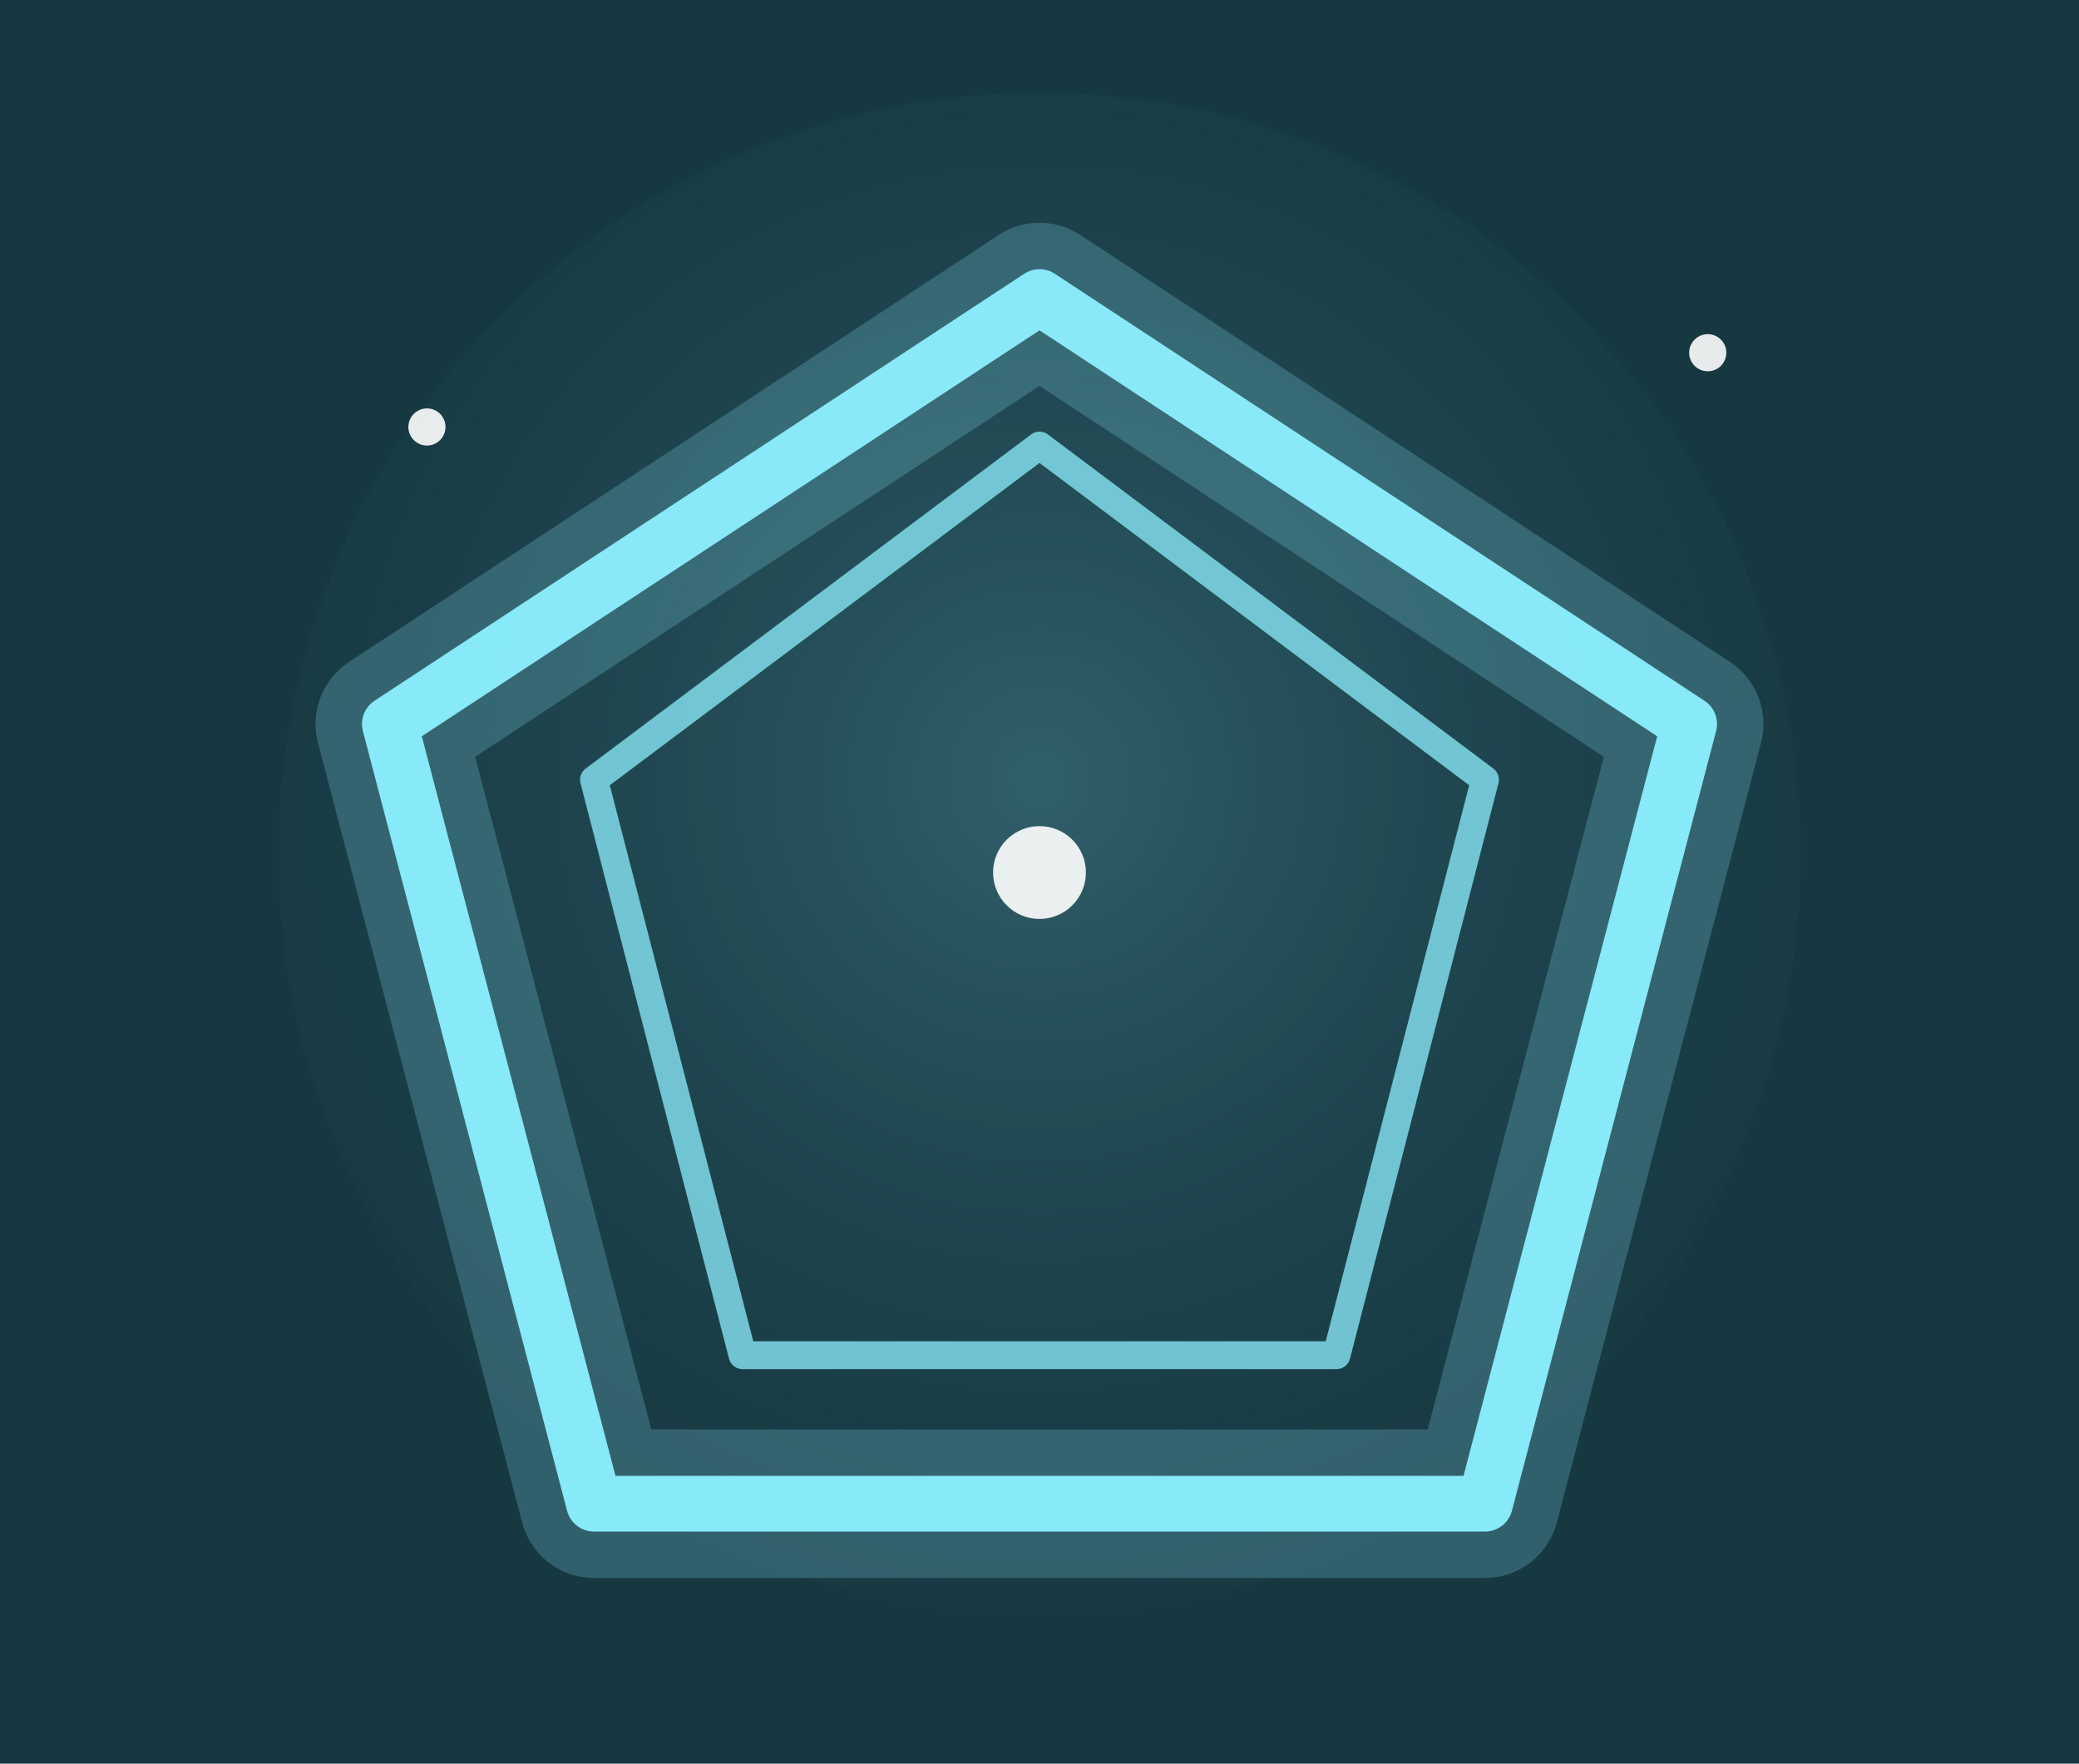
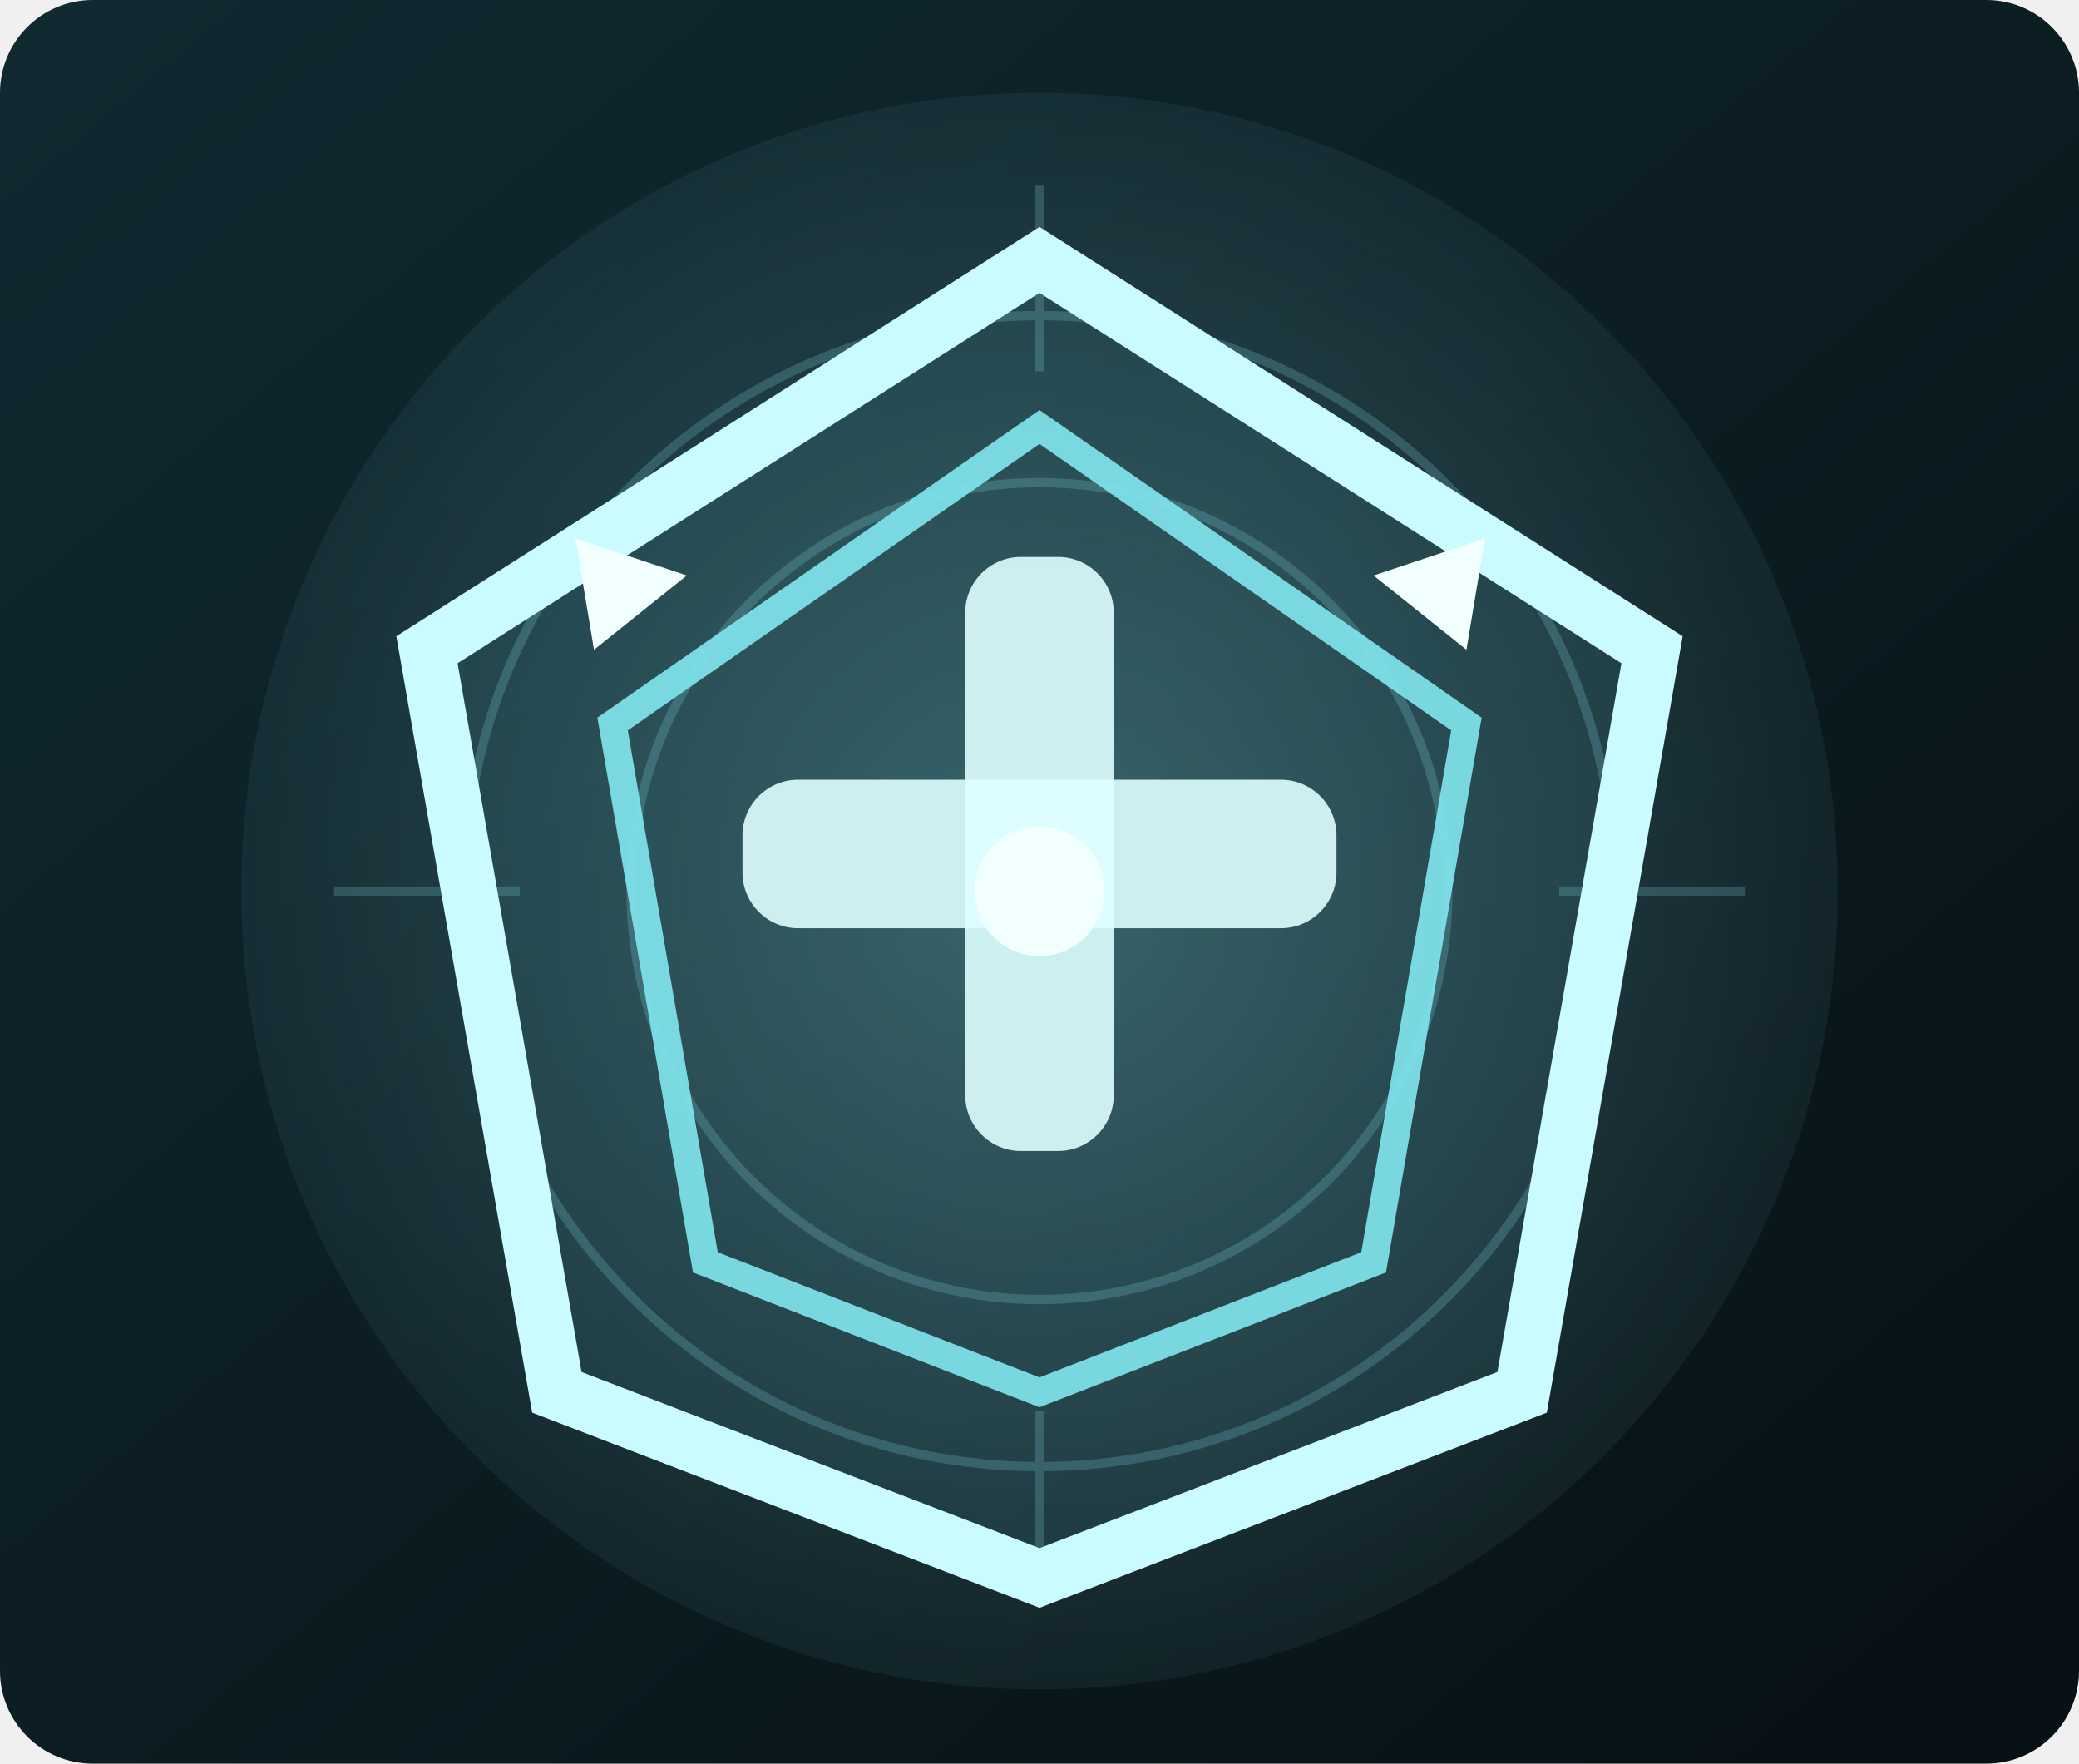
<svg xmlns="http://www.w3.org/2000/svg" width="224" height="190" viewBox="0 0 224 190">
  <defs>
-     <radialGradient id="r" cx="50%" cy="45%" r="70%">
-       <stop offset="0" stop-color="#8defff" stop-opacity=".22" />
-       <stop offset="1" stop-color="#163841" stop-opacity="0" />
+     <linearGradient id="bg" x1="0" y1="0" x2="1" y2="1">
+       <stop stop-color="#102a31" />
+       <stop offset="1" stop-color="#071014" />
+     </linearGradient>
+     <radialGradient id="g" cx="50%" cy="50%" r="62%">
+       <stop stop-color="#9df5ff" stop-opacity=".28" />
+       <stop offset="1" stop-color="#9df5ff" stop-opacity="0" />
    </radialGradient>
  </defs>
-   <rect width="224" height="190" fill="#163841" />
-   <circle cx="112" cy="92" r="82" fill="url(#r)" />
-   <g fill="none" stroke="#8defff" stroke-linecap="round" stroke-linejoin="round">
-     <path d="M112 32 L182 78 L160 162 L64 162 L42 78 Z" stroke-width="16" opacity=".22" />
-     <path d="M112 32 L182 78 L160 162 L64 162 L42 78 Z" stroke-width="6" opacity=".95" />
-     <path d="M112 48 L160 84 L144 146 L80 146 L64 84 Z" stroke-width="3" opacity=".75" />
+   <rect width="224" height="190" rx="10" fill="url(#bg)" />
+   <circle cx="112" cy="96" r="86" fill="url(#g)" />
+   <g fill="none" stroke="#90ebf4" opacity=".2">
+     <circle cx="112" cy="96" r="62" />
+     <circle cx="112" cy="96" r="44" />
+     <path d="M112 20 V40 M112 152 V172 M36 96 H56 M168 96 H188" />
  </g>
-   <g fill="#ffffff" opacity=".9">
-     <circle cx="112" cy="94" r="5" />
-     <circle cx="184" cy="38" r="2" />
-     <circle cx="46" cy="46" r="2" />
+   <path d="M112 28 L178 70 L164 150 L112 170 L60 150 L46 70 Z" fill="#79e9f3" fill-opacity=".08" stroke="#c9fbff" stroke-width="6" />
+   <path d="M112 46 L158 78 L148 136 L112 150 L76 136 L66 78 Z" fill="none" stroke="#82e7f0" stroke-width="3" opacity=".9" />
+   <g fill="#dfffff">
+     <rect x="104" y="60" width="16" height="64" rx="6" opacity=".9" />
+     <rect x="80" y="84" width="64" height="16" rx="6" opacity=".9" />
+   </g>
+   <g fill="#f2ffff">
+     <circle cx="112" cy="96" r="7" />
+     <path d="M62 58 l12 4 -10 8 z" />
+     <path d="M160 58 l-12 4 10 8 z" />
  </g>
</svg>
